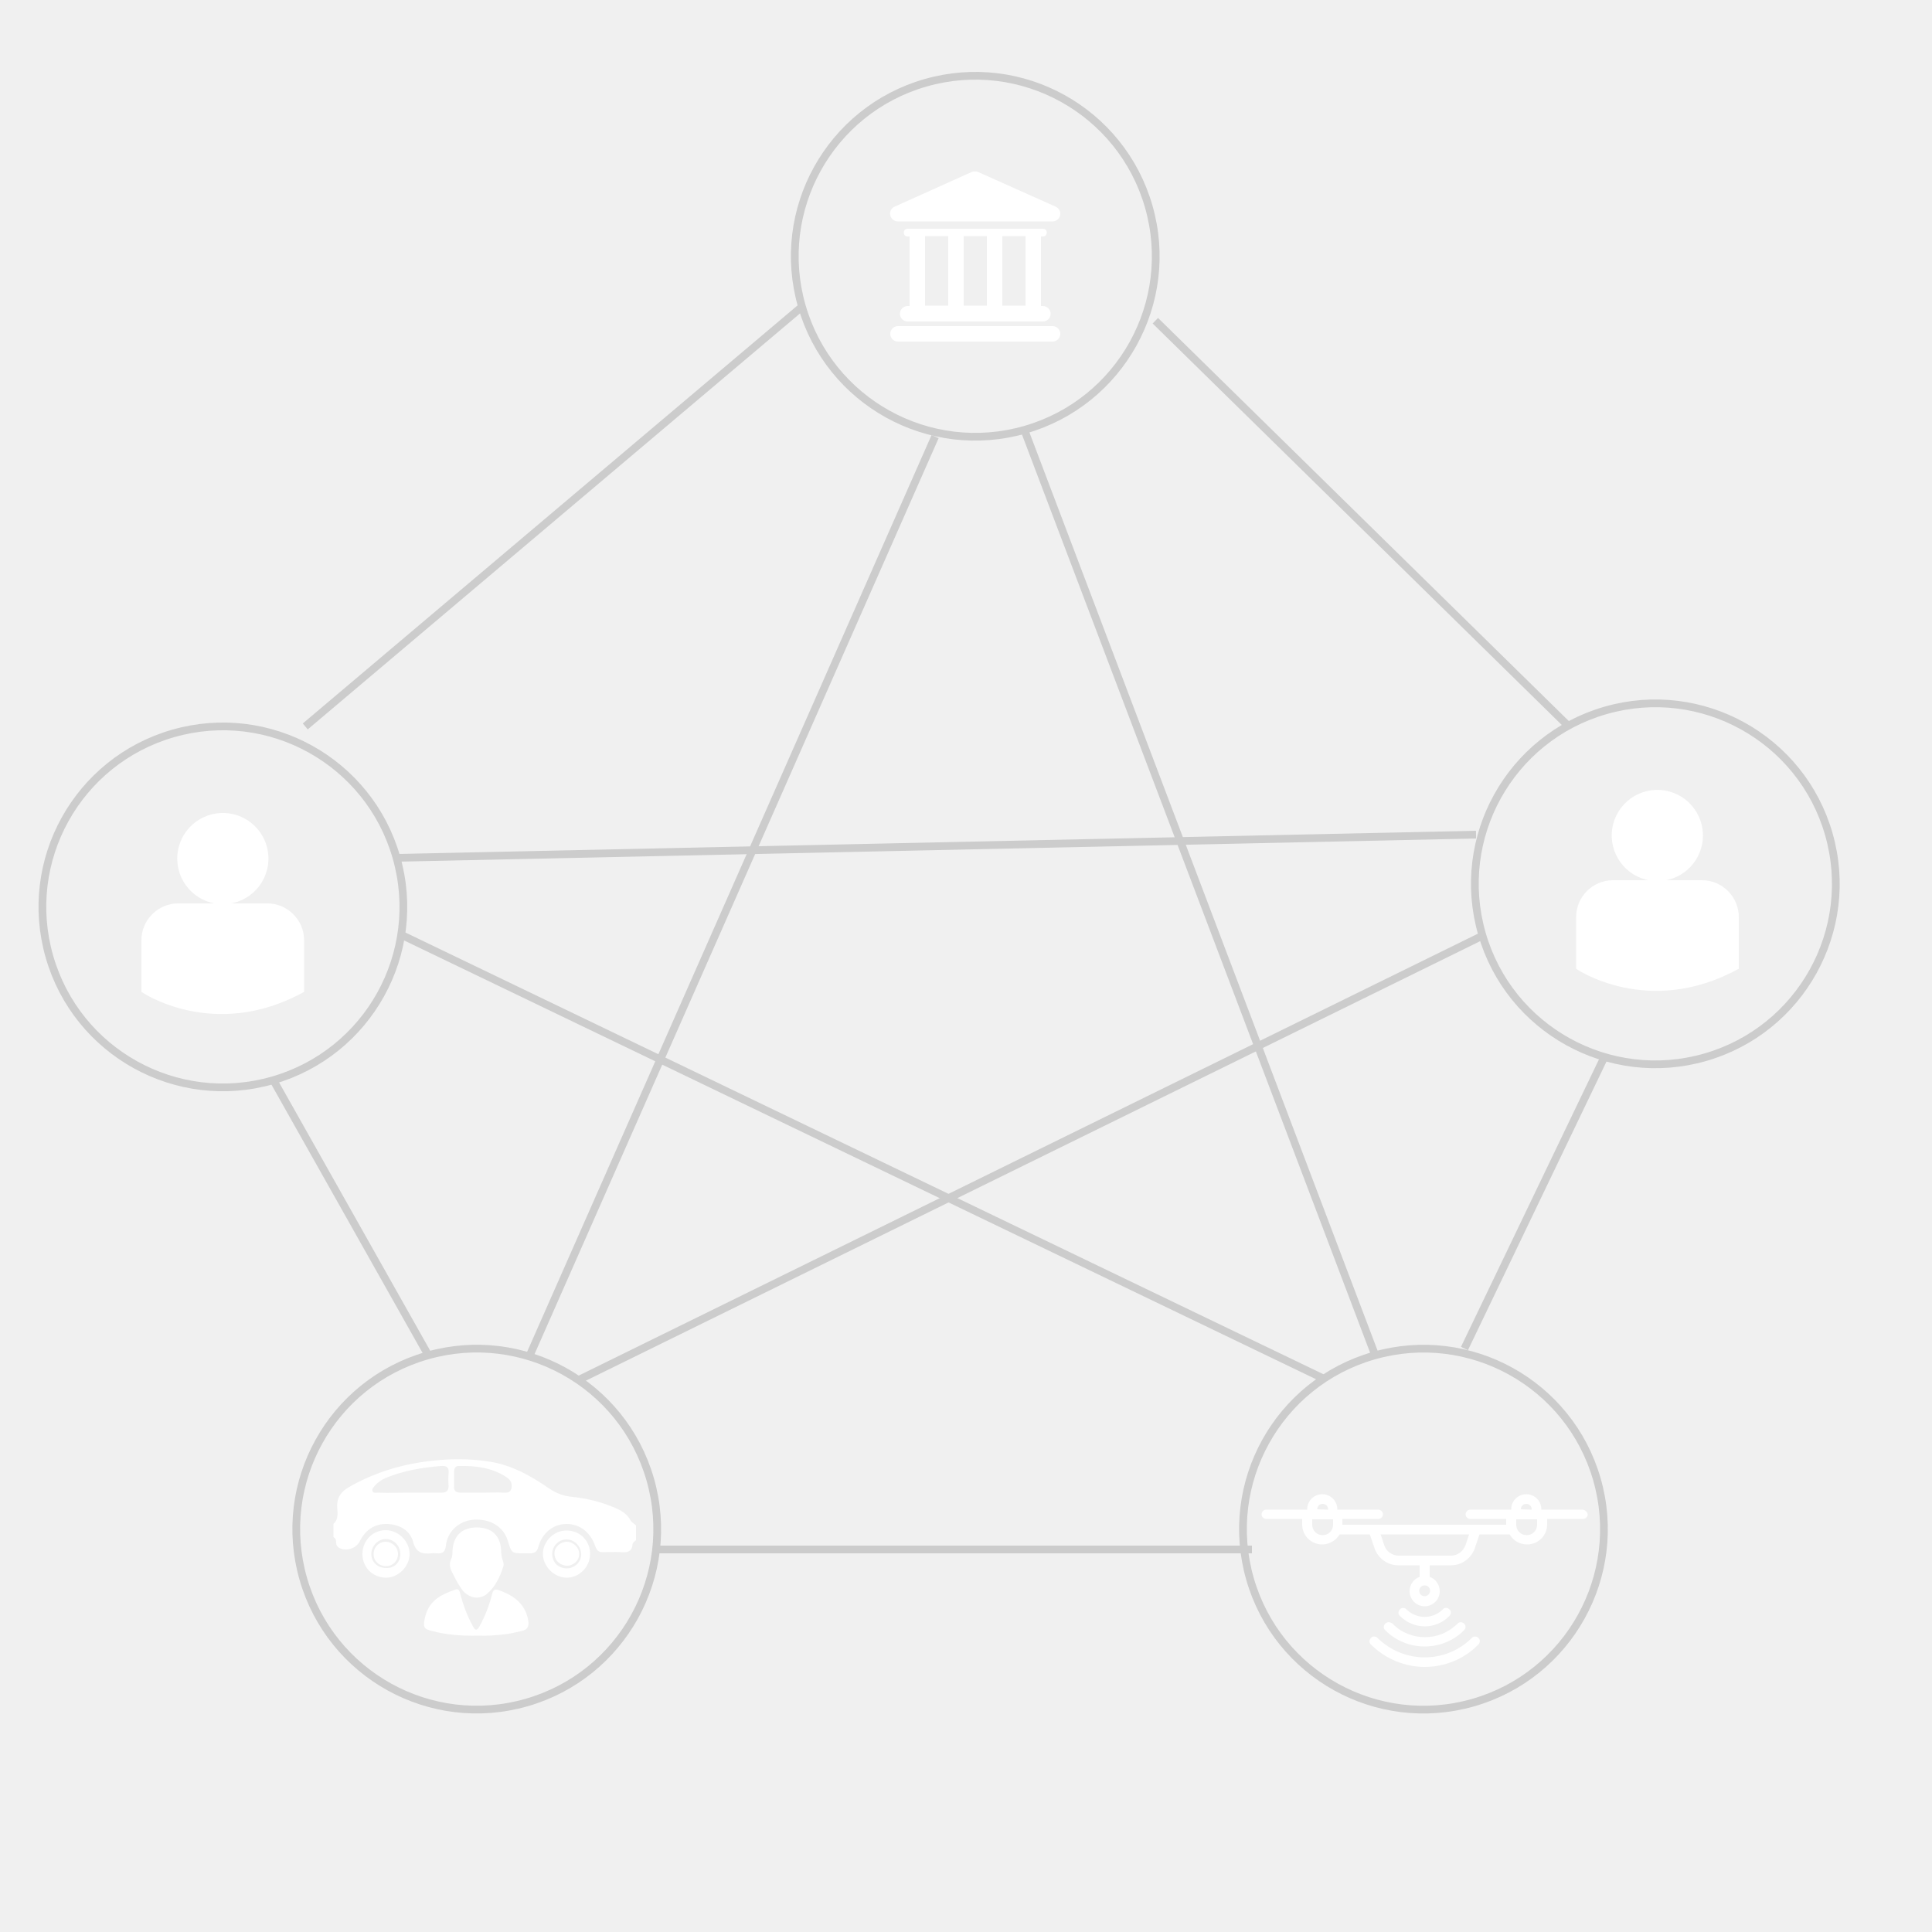
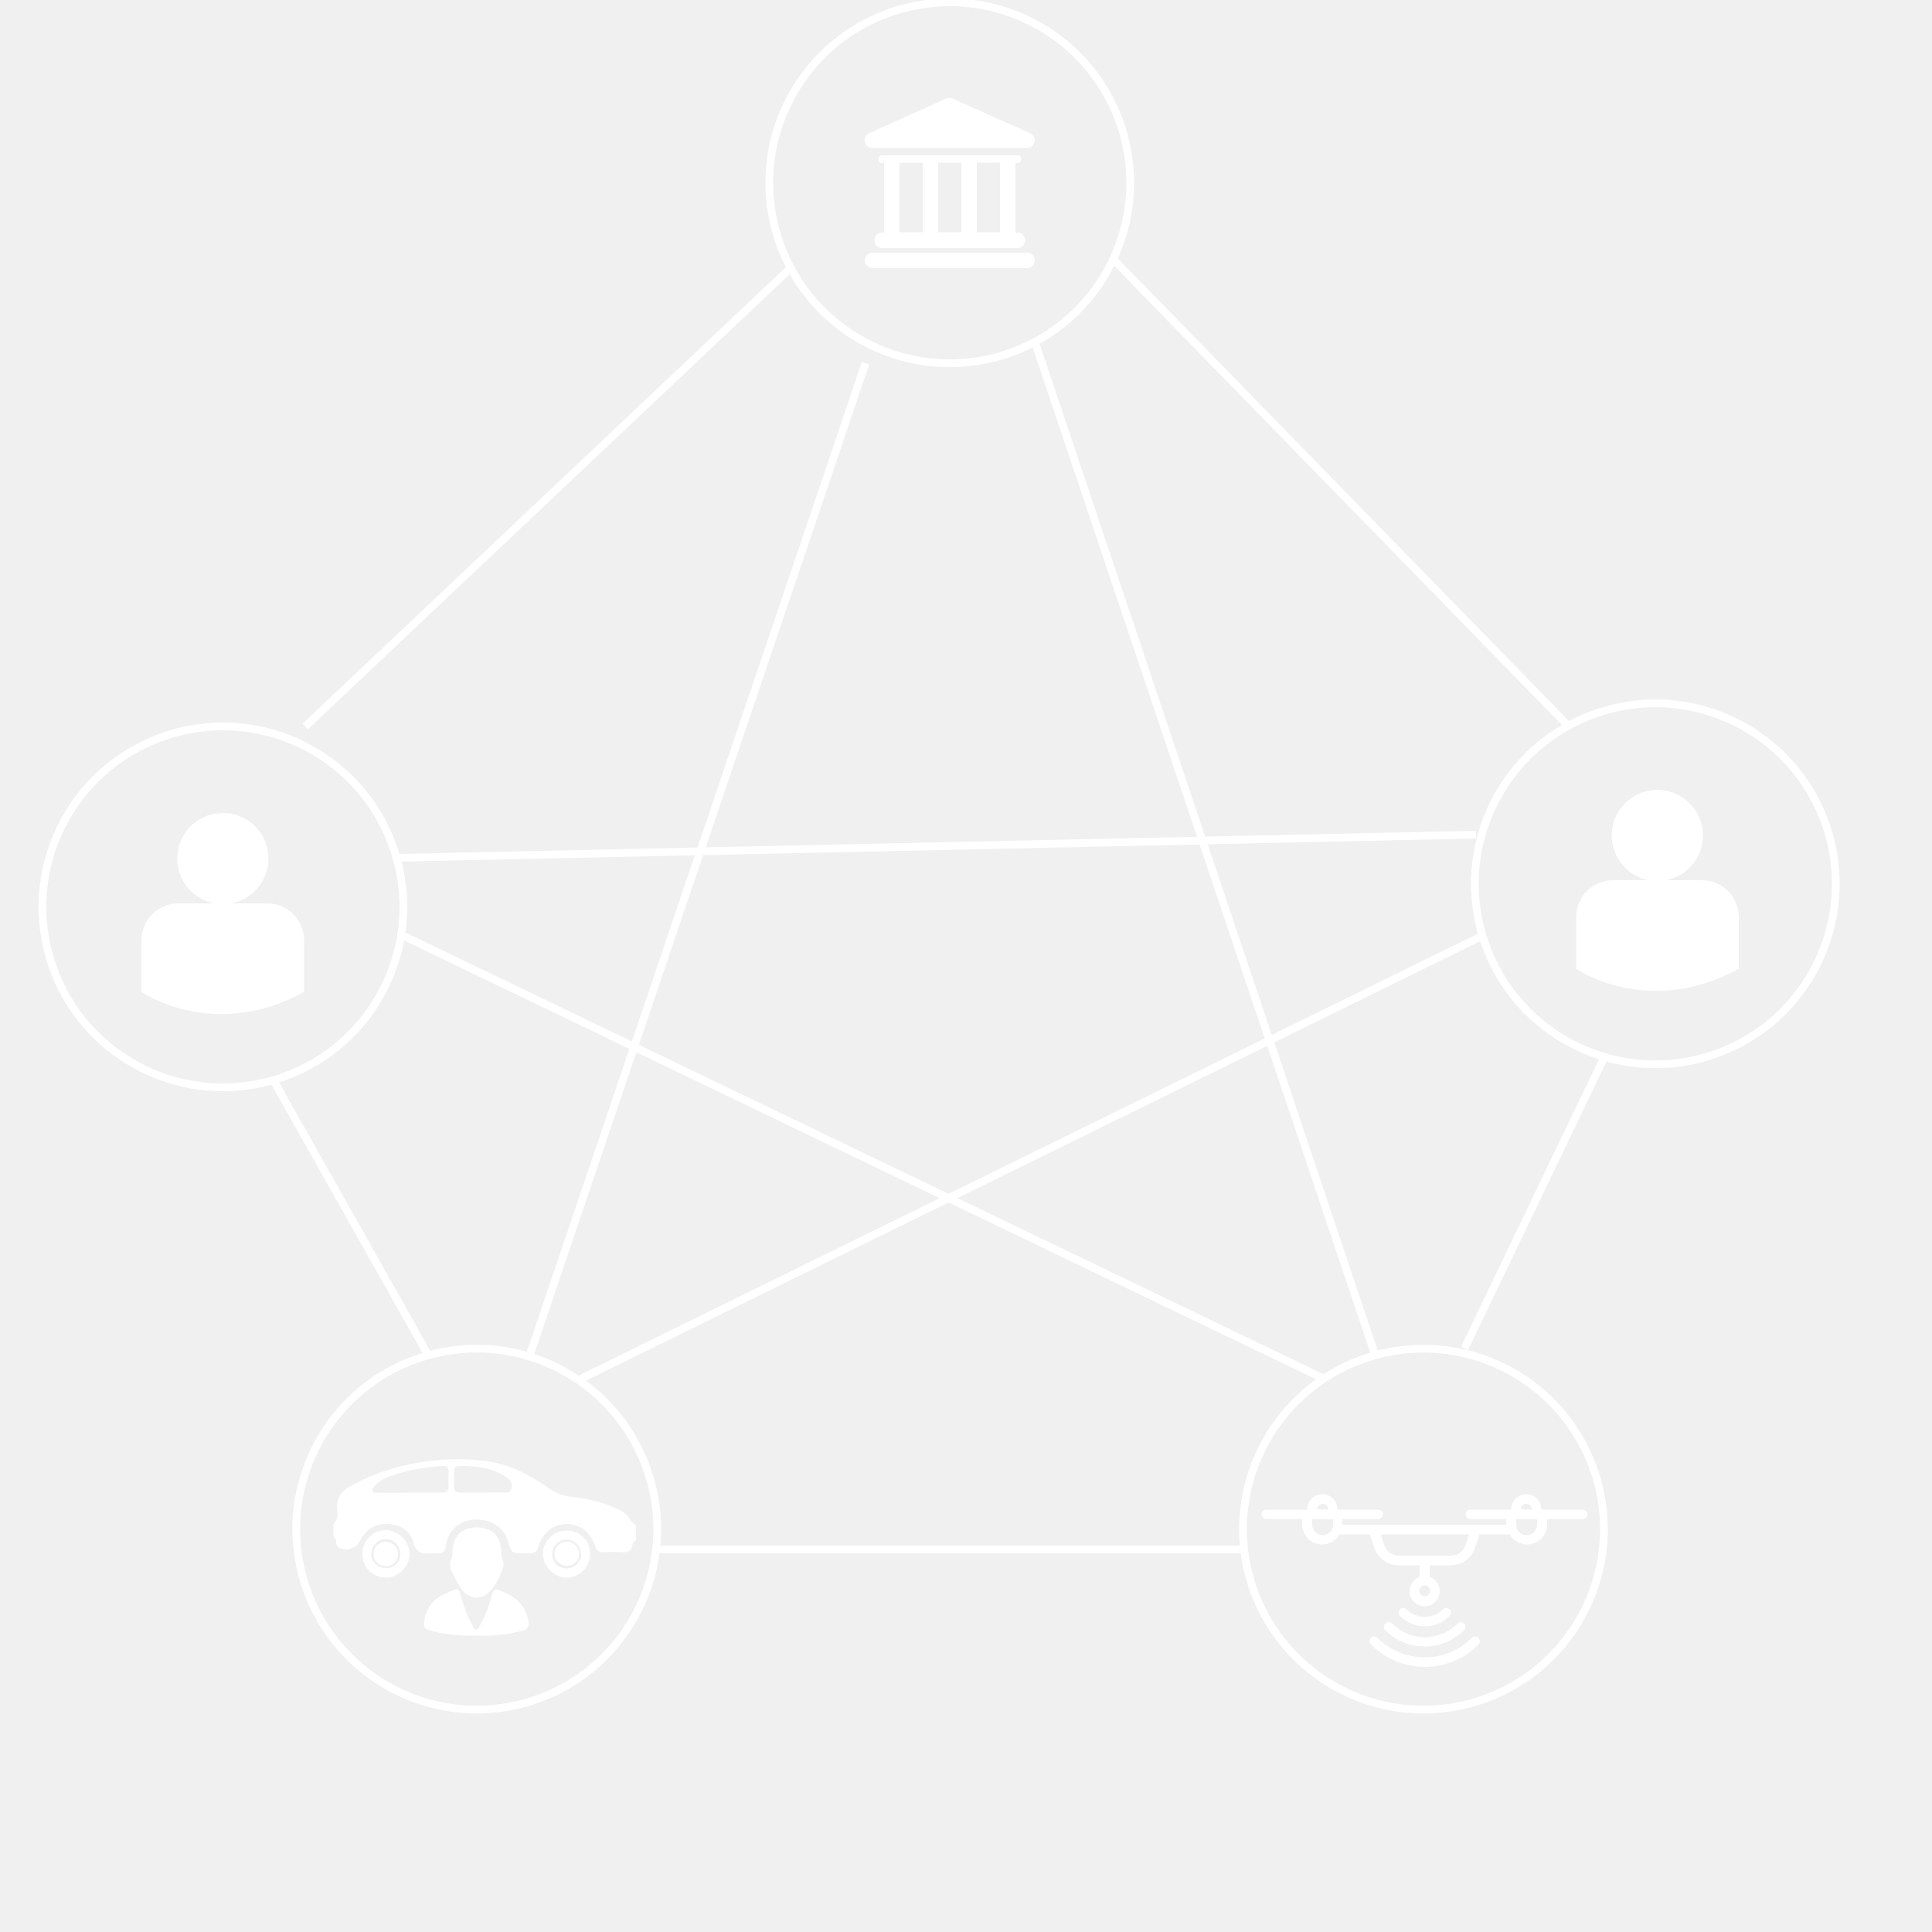
<svg xmlns="http://www.w3.org/2000/svg" version="1.1" id="Layer_1" x="0px" y="0px" viewBox="0 0 500 500" style="enable-background:new 0 0 500 500;" xml:space="preserve">
  <style type="text/css">
- 	.st0{fill:none;stroke:#CCC;stroke-width:2;stroke-miterlimit:10;}
+ 	.st0{fill:none;stroke:white;stroke-width:2;stroke-miterlimit:10;}
	.st1{fill:white;}
</style>
  <ellipse transform="matrix(0.9613 -0.2756 0.2756 0.9613 -94.8065 116.8856)" class="st0" cx="368.4" cy="395.7" rx="46.7" ry="46.7" />
  <g>
    <ellipse transform="matrix(0.1585 -0.9874 0.9874 0.1585 -170.8748 243.9514)" class="st1" cx="57.7" cy="222.2" rx="11.8" ry="11.8" />
    <path class="st1" d="M78.7,256.7v-1.4v-12c0-5.2-4.3-9.5-9.5-9.5H46.1c-5.2,0-9.5,4.3-9.5,9.5v13.4   C36.6,256.7,55.3,269.6,78.7,256.7z" />
  </g>
  <g id="DB1b7h_7_">
    <g>
      <path class="st1" d="M86.3,394.4c1.2-1.1,1.1-2.5,1-3.9c-0.3-2.8,0.9-4.5,3.3-5.8c6.7-3.8,13.9-5.9,21.6-6.7    c4.7-0.5,9.4-0.5,14,0.2c6,0.8,11.1,3.7,15.9,7c1.9,1.3,3.8,2,6.1,2.2c3.8,0.4,7.4,1.3,10.9,2.8c1.7,0.7,3.2,1.6,4.1,3.3    c0.3,0.5,0.9,0.8,1.4,1.3c0,1.3,0,2.5,0,3.8c-0.4,0.3-0.8,0.6-0.9,1c-0.1,2.1-1.5,2.2-3,2.1c-1.6-0.1-3.1,0-4.7,0    c-1,0-1.5-0.4-1.9-1.4c-1.2-3.7-4-5.9-7.5-5.9c-3.4,0-6.3,2.3-7.3,6c-0.3,1.2-1,1.6-2.1,1.6c-0.5,0-0.9,0-1.4,0    c-3.4,0-3.4,0-4.4-3.3c-1.1-3.6-4.5-5.7-8.9-5.4c-3.7,0.3-6.7,3-7.1,6.7c-0.2,1.7-0.9,2.1-2.3,2c-0.5,0-0.9-0.1-1.4,0    c-2.3,0.2-4,0-4.8-3c-0.8-3-3.6-4.5-6.7-4.6c-3.2-0.1-5.6,1.5-7.1,4.5c-0.9,1.8-3.5,2.7-5.3,1.7c-0.5-0.3-0.8-0.7-0.8-1.3    c0-0.6-0.1-1.2-0.7-1.5C86.3,396.7,86.3,395.5,86.3,394.4z M105.9,386.3C105.9,386.3,105.9,386.3,105.9,386.3c2.8,0,5.5,0,8.3,0    c1.3,0,1.9-0.4,1.9-1.8c-0.1-1.1-0.1-2.2,0-3.3c0.1-1.5-0.5-1.9-2-1.8c-4.9,0.4-9.7,1.2-14.3,3.1c-1.1,0.5-2,1.1-2.8,2    c-0.3,0.4-0.8,0.8-0.6,1.4c0.2,0.6,0.9,0.4,1.4,0.4C100.5,386.4,103.2,386.3,105.9,386.3z M124.8,386.3    C124.8,386.3,124.8,386.3,124.8,386.3c1.9,0,3.8-0.1,5.7,0c1.6,0.1,2-0.7,1.9-2.1c-0.1-0.9-0.6-1.4-1.3-1.9c-3.8-2.5-8-3-12.4-2.9    c-0.9,0-1.1,0.6-1.2,1.4c0,1.3,0,2.5,0,3.8c-0.1,1.3,0.6,1.7,1.8,1.7C121.2,386.3,123,386.3,124.8,386.3z" />
      <path class="st1" d="M123.7,423.3c-4.2,0.1-8.1-0.2-11.9-1.2c-2.1-0.5-2.3-1-1.9-3.1c0.9-4.6,3.9-6.2,7.9-7.6    c1-0.4,1.2,0.5,1.3,1.1c0.8,2.9,1.8,5.7,3.3,8.4c0.6,1.1,1,1.2,1.7,0c1.4-2.6,2.5-5.3,3.2-8.2c0.3-1.3,0.8-1.6,2-1.1    c3.8,1.4,6.6,3.5,7.4,7.7c0.3,1.6-0.2,2.5-1.7,2.8c-1.3,0.3-2.6,0.6-3.9,0.8C128.7,423.2,126,423.4,123.7,423.3z" />
      <path class="st1" d="M123.4,395.3c3.9,0,6.2,2.2,6.3,6.1c0,0.8,0.1,1.6,0.4,2.4c0.2,0.5,0.3,1.1,0.2,1.5c-0.9,2.8-2.1,5.4-4.4,7.3    c-2.1,1.6-5,0.9-6.6-1.6c-0.9-1.3-1.6-2.7-2.3-4.1c-0.6-1.1-0.8-2.3-0.2-3.5c0.3-0.7,0.3-1.3,0.3-2    C117.3,397.5,119.5,395.3,123.4,395.3z" />
      <path class="st1" d="M93.8,402c0.1-3.4,2.7-6,6.1-6c3.3,0.1,6.1,2.9,6.1,6.2c0,3.2-3,6.2-6.2,6.1C96.3,408.2,93.7,405.5,93.8,402z     M103.6,402.2c0-2.2-1.7-3.9-3.8-3.9c-1.9,0-3.6,1.7-3.7,3.7c-0.1,2.2,1.6,3.8,3.8,3.8C102,405.9,103.6,404.4,103.6,402.2z" />
      <path class="st1" d="M152.7,402.2c0,3.4-2.9,6.2-6.2,6.1c-3.2-0.1-6-3-6-6.2c0-3.2,2.9-6.1,6.2-6    C150.1,396.1,152.8,398.8,152.7,402.2z M146.6,405.9c2.1,0,3.8-1.6,3.8-3.6c0-2.1-1.7-3.9-3.8-3.9c-2,0-3.7,1.7-3.7,3.8    C143,404.4,144.4,405.8,146.6,405.9z" />
      <path class="st1" d="M99.8,399c1.7,0,3.2,1.4,3.2,3.2c0,1.7-1.3,3.1-3,3.1c-1.8,0.1-3.3-1.3-3.3-3C96.6,400.5,98,399,99.8,399z" />
      <path class="st1" d="M146.7,399c1.7,0,3.2,1.5,3.2,3.2c0,1.7-1.6,3.1-3.3,3c-1.8-0.1-3.2-1.5-3.1-3.3    C143.5,400.4,145,399,146.7,399z" />
    </g>
  </g>
  <g>
    <g id="Layer_1_13_">
      <g>
-         <path class="st1" d="M272.4,84.4h-40c-1.1,0-2,0.9-2,2c0,1.1,0.9,2,2,2h40c1.1,0,2-0.9,2-2C274.4,85.3,273.5,84.4,272.4,84.4z" />
-         <path class="st1" d="M234.9,79.2c-1.1,0-2,0.9-2,2s0.9,2,2,2h35c1.1,0,2-0.9,2-2s-0.9-2-2-2h-0.5v-18h0.5c0.6,0,1-0.4,1-1     s-0.4-1-1-1h-35c-0.6,0-1,0.4-1,1s0.4,1,1,1h0.5v18L234.9,79.2L234.9,79.2z M265.4,61.1v18h-6v-18H265.4z M255.4,61.1v18h-6v-18     H255.4z M239.4,61.1h6v18h-6V61.1z" />
-         <path class="st1" d="M232.4,57.3h40c0,0,0,0,0,0c1.1,0,2-0.9,2-2c0-0.9-0.6-1.6-1.4-1.9l-19.9-8.9c-0.5-0.2-1.1-0.2-1.6,0l-20,9     c-0.9,0.4-1.3,1.3-1.1,2.2C230.6,56.7,231.5,57.3,232.4,57.3z" />
+         <path class="st1" d="M265.8,65.4h-40c-1.1,0-2,0.9-2,2c0,1.1,0.9,2,2,2h40c1.1,0,2-0.9,2-2C267.8,66.3,266.9,65.4,265.8,65.4z" />
+         <path class="st1" d="M228.3,60.2c-1.1,0-2,0.9-2,2c0,1.1,0.9,2,2,2h35c1.1,0,2-0.9,2-2c0-1.1-0.9-2-2-2h-0.5v-18h0.5     c0.6,0,1-0.4,1-1s-0.4-1-1-1h-35c-0.6,0-1,0.4-1,1s0.4,1,1,1h0.5v18L228.3,60.2L228.3,60.2z M258.8,42.1v18h-6v-18H258.8z      M248.8,42.1v18h-6v-18H248.8z M232.8,42.1h6v18h-6V42.1z" />
+         <path class="st1" d="M225.8,38.3h40c0,0,0,0,0,0c1.1,0,2-0.9,2-2c0-0.9-0.6-1.6-1.4-1.9l-19.9-8.9c-0.5-0.2-1.1-0.2-1.6,0l-20,9     c-0.9,0.4-1.3,1.3-1.1,2.2C224,37.7,224.8,38.3,225.8,38.3z" />
      </g>
    </g>
  </g>
  <g>
    <path class="st1" d="M409.5,390.7h-10.6v-0.1c0-2.1-1.7-3.9-3.9-3.9c-2.1,0-3.9,1.7-3.9,3.9v0.1h-10.6c-0.7,0-1.2,0.6-1.2,1.2   c0,0.7,0.6,1.2,1.2,1.2h9.3v1.4c0,0,0,0.1,0,0.1h-42.4c0,0,0-0.1,0-0.1v-1.4h9.3c0.7,0,1.2-0.6,1.2-1.2c0-0.7-0.6-1.2-1.2-1.2   h-10.6v-0.1c0-2.1-1.7-3.9-3.9-3.9c-2.1,0-3.9,1.7-3.9,3.9v0.1h-10.6c-0.7,0-1.2,0.6-1.2,1.2c0,0.7,0.6,1.2,1.2,1.2h9.3v1.4   c0,2.9,2.3,5.2,5.2,5.2c1.9,0,3.6-1.1,4.5-2.6h7.8l1.2,3.5c0.9,2.7,3.4,4.5,6.2,4.5h5.5v3c-1.5,0.5-2.6,2-2.6,3.7   c0,2.1,1.7,3.9,3.9,3.9c2.1,0,3.9-1.7,3.9-3.9c0-1.7-1.1-3.2-2.6-3.7v-3h5.5c2.8,0,5.3-1.8,6.2-4.5l1.2-3.5h7.8   c0.9,1.6,2.6,2.6,4.5,2.6c2.9,0,5.2-2.3,5.2-5.2v-1.4h9.3c0.7,0,1.2-0.6,1.2-1.2C410.8,391.3,410.2,390.7,409.5,390.7L409.5,390.7z    M340.9,390.6c0-0.8,0.6-1.4,1.4-1.4c0.8,0,1.4,0.6,1.4,1.4v0.1L340.9,390.6L340.9,390.6z M342.3,397.3c-1.5,0-2.7-1.2-2.7-2.7   v-1.4h5.4v1.4C345,396.1,343.8,397.3,342.3,397.3L342.3,397.3z M368.7,413.1c-0.8,0-1.4-0.6-1.4-1.4c0-0.8,0.6-1.4,1.4-1.4   c0.8,0,1.4,0.6,1.4,1.4C370.1,412.5,369.4,413.1,368.7,413.1L368.7,413.1z M379.3,399.8c-0.6,1.7-2.1,2.8-3.8,2.8h-13.5   c-1.7,0-3.3-1.1-3.8-2.8l-0.9-2.7h22.9L379.3,399.8z M393.6,390.6c0-0.8,0.6-1.4,1.4-1.4c0.8,0,1.4,0.6,1.4,1.4v0.1L393.6,390.6   L393.6,390.6z M397.8,394.6c0,1.5-1.2,2.7-2.7,2.7c-1.5,0-2.7-1.2-2.7-2.7v-1.4h5.4V394.6z M397.8,394.6" />
    <path class="st1" d="M375.1,418.2c0.5-0.5,0.5-1.3,0-1.7c-0.5-0.5-1.3-0.5-1.7,0c-2.6,2.6-6.8,2.6-9.4,0c-0.5-0.5-1.3-0.5-1.7,0   c-0.5,0.5-0.5,1.3,0,1.7c1.8,1.8,4.1,2.7,6.5,2.7C371,420.9,373.4,420,375.1,418.2L375.1,418.2z M375.1,418.2" />
    <path class="st1" d="M358.5,420.2c-0.5,0.5-0.5,1.3,0,1.7c2.7,2.7,6.3,4.2,10.2,4.2c3.9,0,7.5-1.5,10.2-4.2c0.5-0.5,0.5-1.3,0-1.7   c-0.5-0.5-1.3-0.5-1.7,0c-2.3,2.3-5.3,3.5-8.4,3.5c-3.2,0-6.2-1.2-8.4-3.5C359.7,419.7,359,419.7,358.5,420.2L358.5,420.2z    M358.5,420.2" />
    <path class="st1" d="M380.9,423.9c-6.7,6.7-17.6,6.7-24.4,0c-0.5-0.5-1.3-0.5-1.7,0c-0.5,0.5-0.5,1.3,0,1.7   c3.8,3.8,8.9,5.8,13.9,5.8c5,0,10.1-1.9,13.9-5.8c0.5-0.5,0.5-1.3,0-1.7C382.1,423.4,381.3,423.4,380.9,423.9L380.9,423.9z    M380.9,423.9" />
  </g>
  <ellipse transform="matrix(0.9613 -0.2756 0.2756 0.9613 -104.2976 49.3539)" class="st0" cx="123.4" cy="395.7" rx="46.7" ry="46.7" />
  <ellipse transform="matrix(0.9613 -0.2756 0.2756 0.9613 -62.4671 24.991)" class="st0" cx="57.7" cy="234.7" rx="46.7" ry="46.7" />
  <g>
    <ellipse transform="matrix(0.1585 -0.9874 0.9874 0.1585 147.4599 605.4516)" class="st1" cx="428.9" cy="216.2" rx="11.8" ry="11.8" />
    <path class="st1" d="M450,250.7v-1.4v-12c0-5.2-4.3-9.5-9.5-9.5h-23.1c-5.2,0-9.5,4.3-9.5,9.5v13.4   C407.8,250.7,426.6,263.6,450,250.7z" />
  </g>
  <ellipse transform="matrix(0.9613 -0.2756 0.2756 0.9613 -46.4504 126.9546)" class="st0" cx="428.4" cy="228.7" rx="46.7" ry="46.7" />
-   <ellipse transform="matrix(0.9613 -0.2756 0.2756 0.9613 -8.5086 72.1486)" class="st0" cx="252.4" cy="66.3" rx="46.7" ry="46.7" />
+   <ellipse transform="matrix(0.9613 -0.2756 0.2756 0.9613 -3.5287 69.5822)" class="st0" cx="245.8" cy="47.3" rx="46.7" ry="46.7" />
  <line class="st0" x1="103" y1="222" x2="382" y2="216" />
-   <line class="st0" x1="356" y1="351" x2="265" y2="111" />
-   <line class="st0" x1="137" y1="351" x2="242" y2="113" />
-   <line class="st0" x1="406" y1="188" x2="299" y2="83" />
+   <line class="st0" x1="356" y1="351" x2="268" y2="89" />
+   <line class="st0" x1="137" y1="351" x2="224" y2="94" />
+   <line class="st0" x1="406" y1="188" x2="288" y2="67" />
  <line class="st0" x1="384" y1="242" x2="150" y2="357" />
  <line class="st0" x1="343" y1="357" x2="104" y2="242" />
-   <line class="st0" x1="79" y1="188" x2="208" y2="79" />
+   <line class="st0" x1="79" y1="188" x2="205" y2="69" />
  <line class="st0" x1="71" y1="280" x2="111" y2="351" />
  <line class="st0" x1="379" y1="349" x2="415" y2="274" />
-   <line class="st0" x1="170" y1="401" x2="324" y2="401" />
+   <line class="st0" x1="170" y1="401" x2="322" y2="401" />
</svg>
